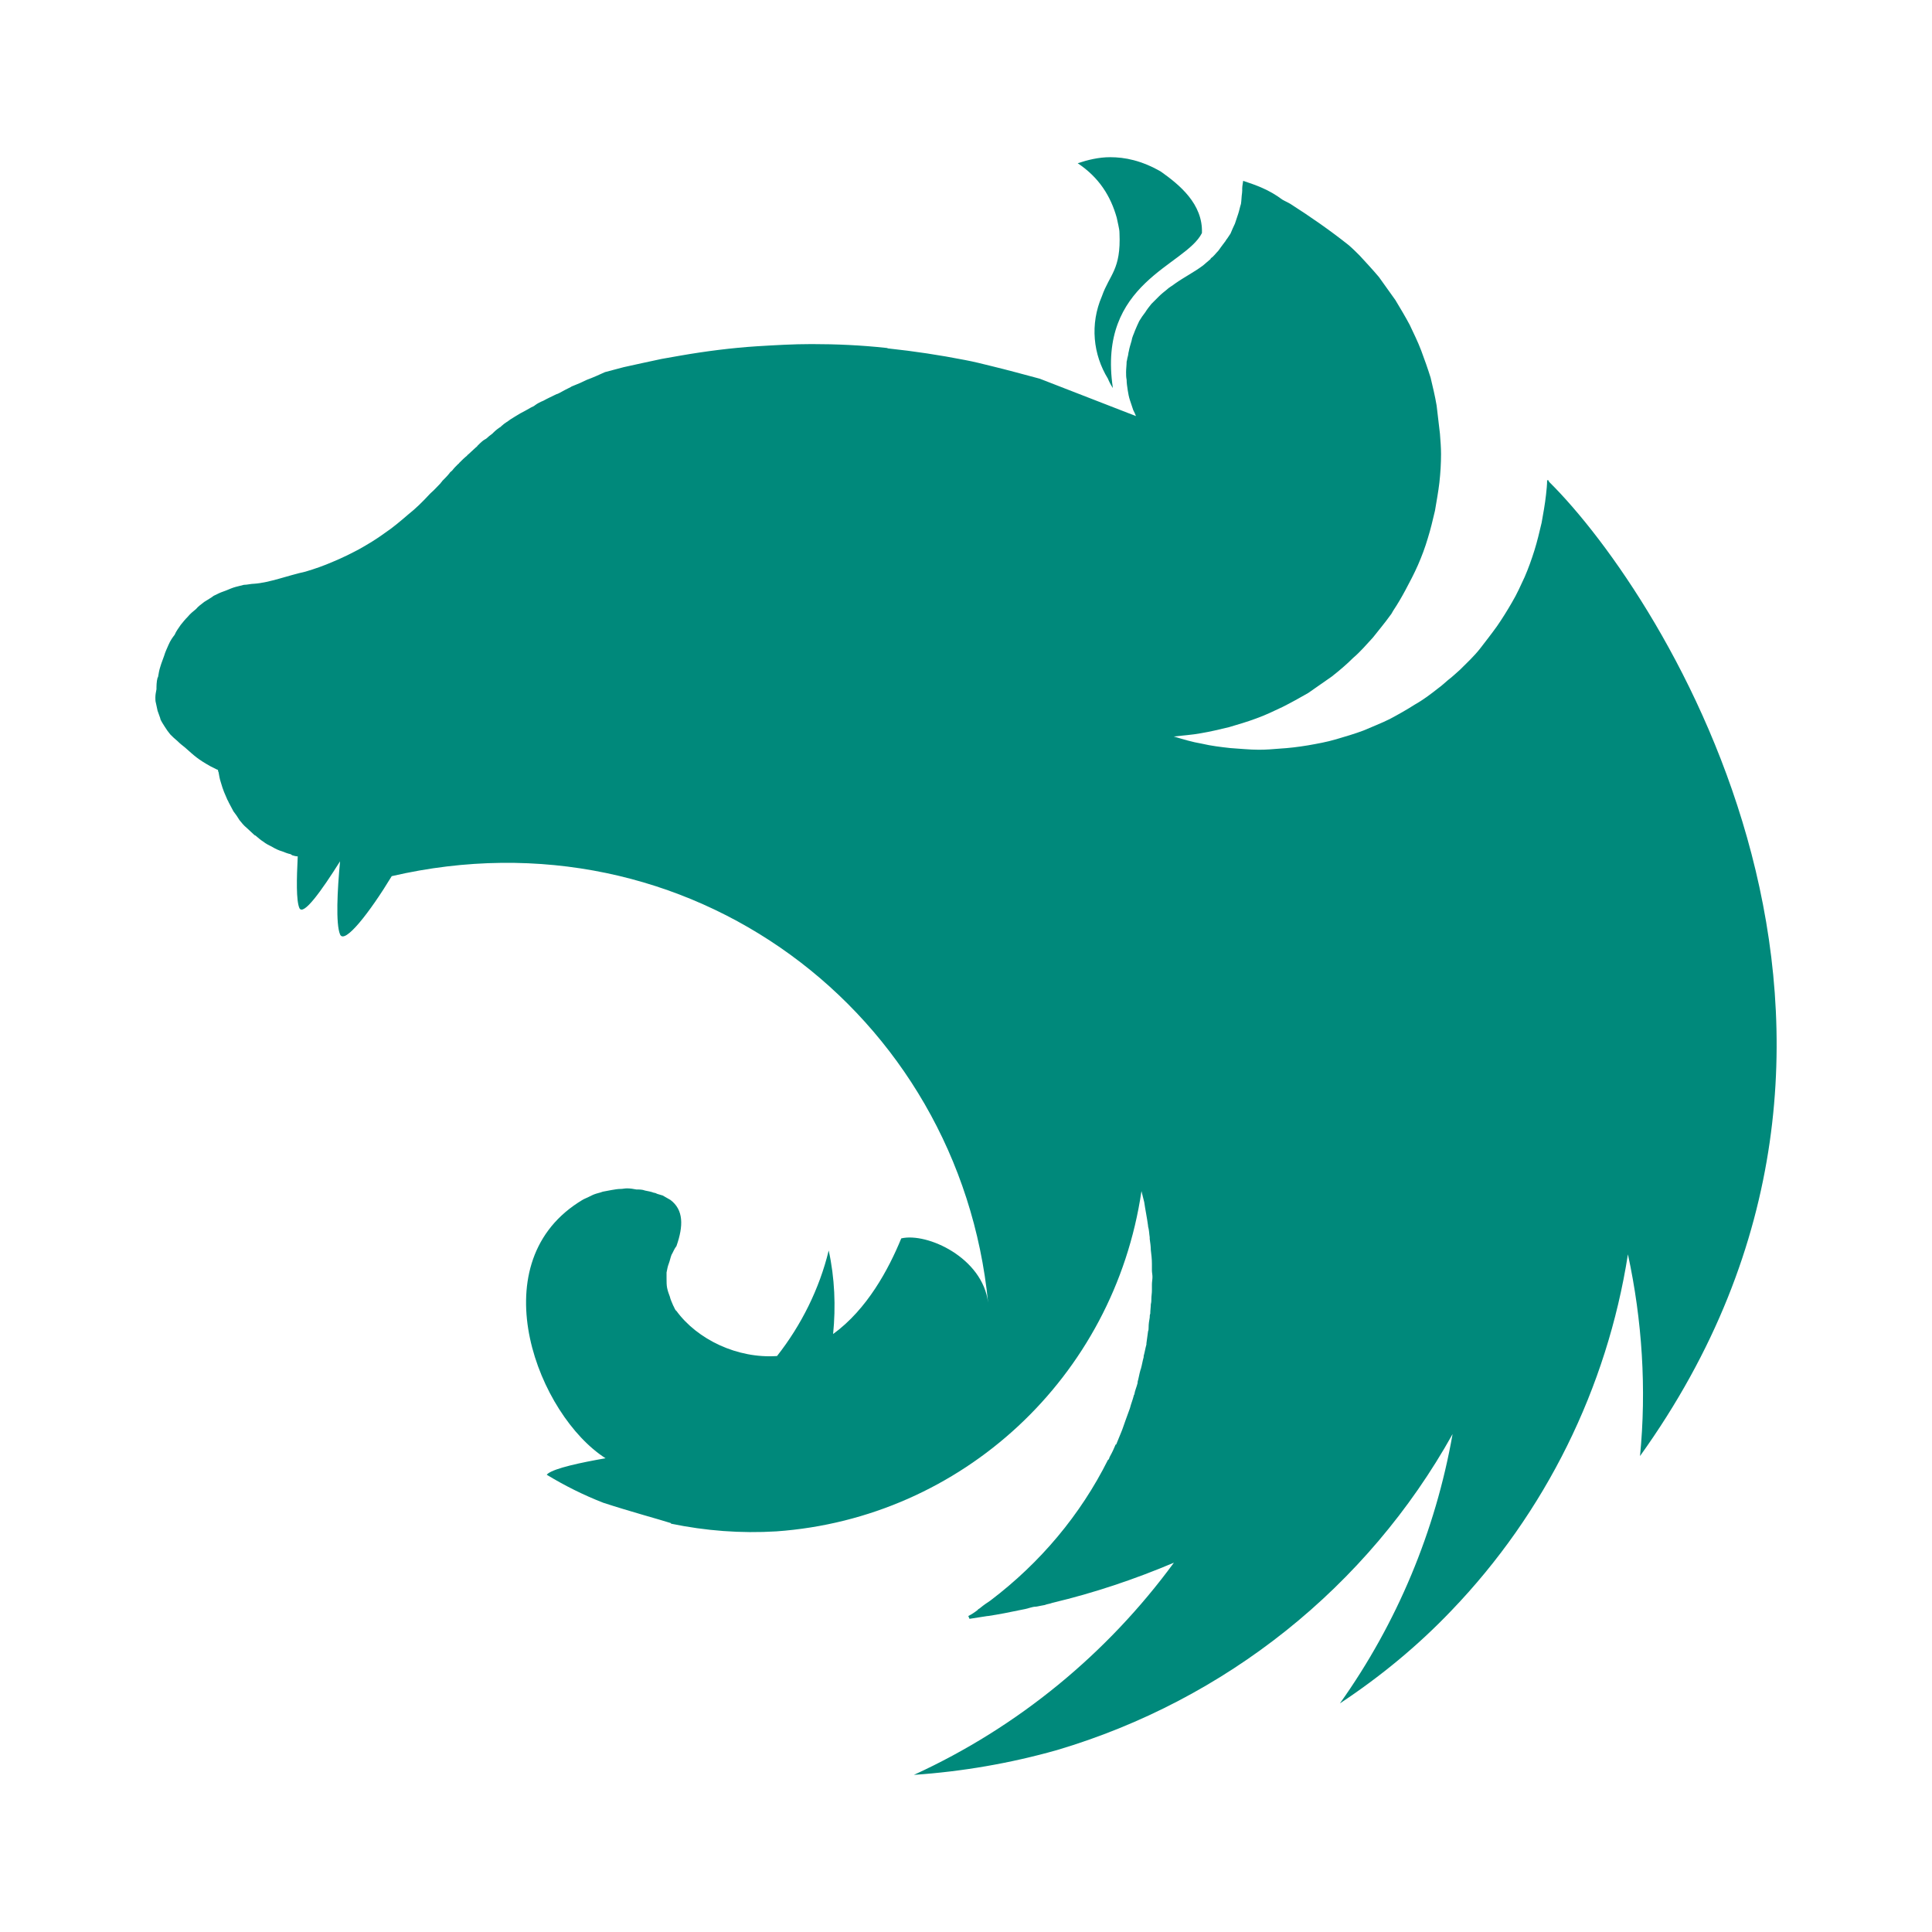
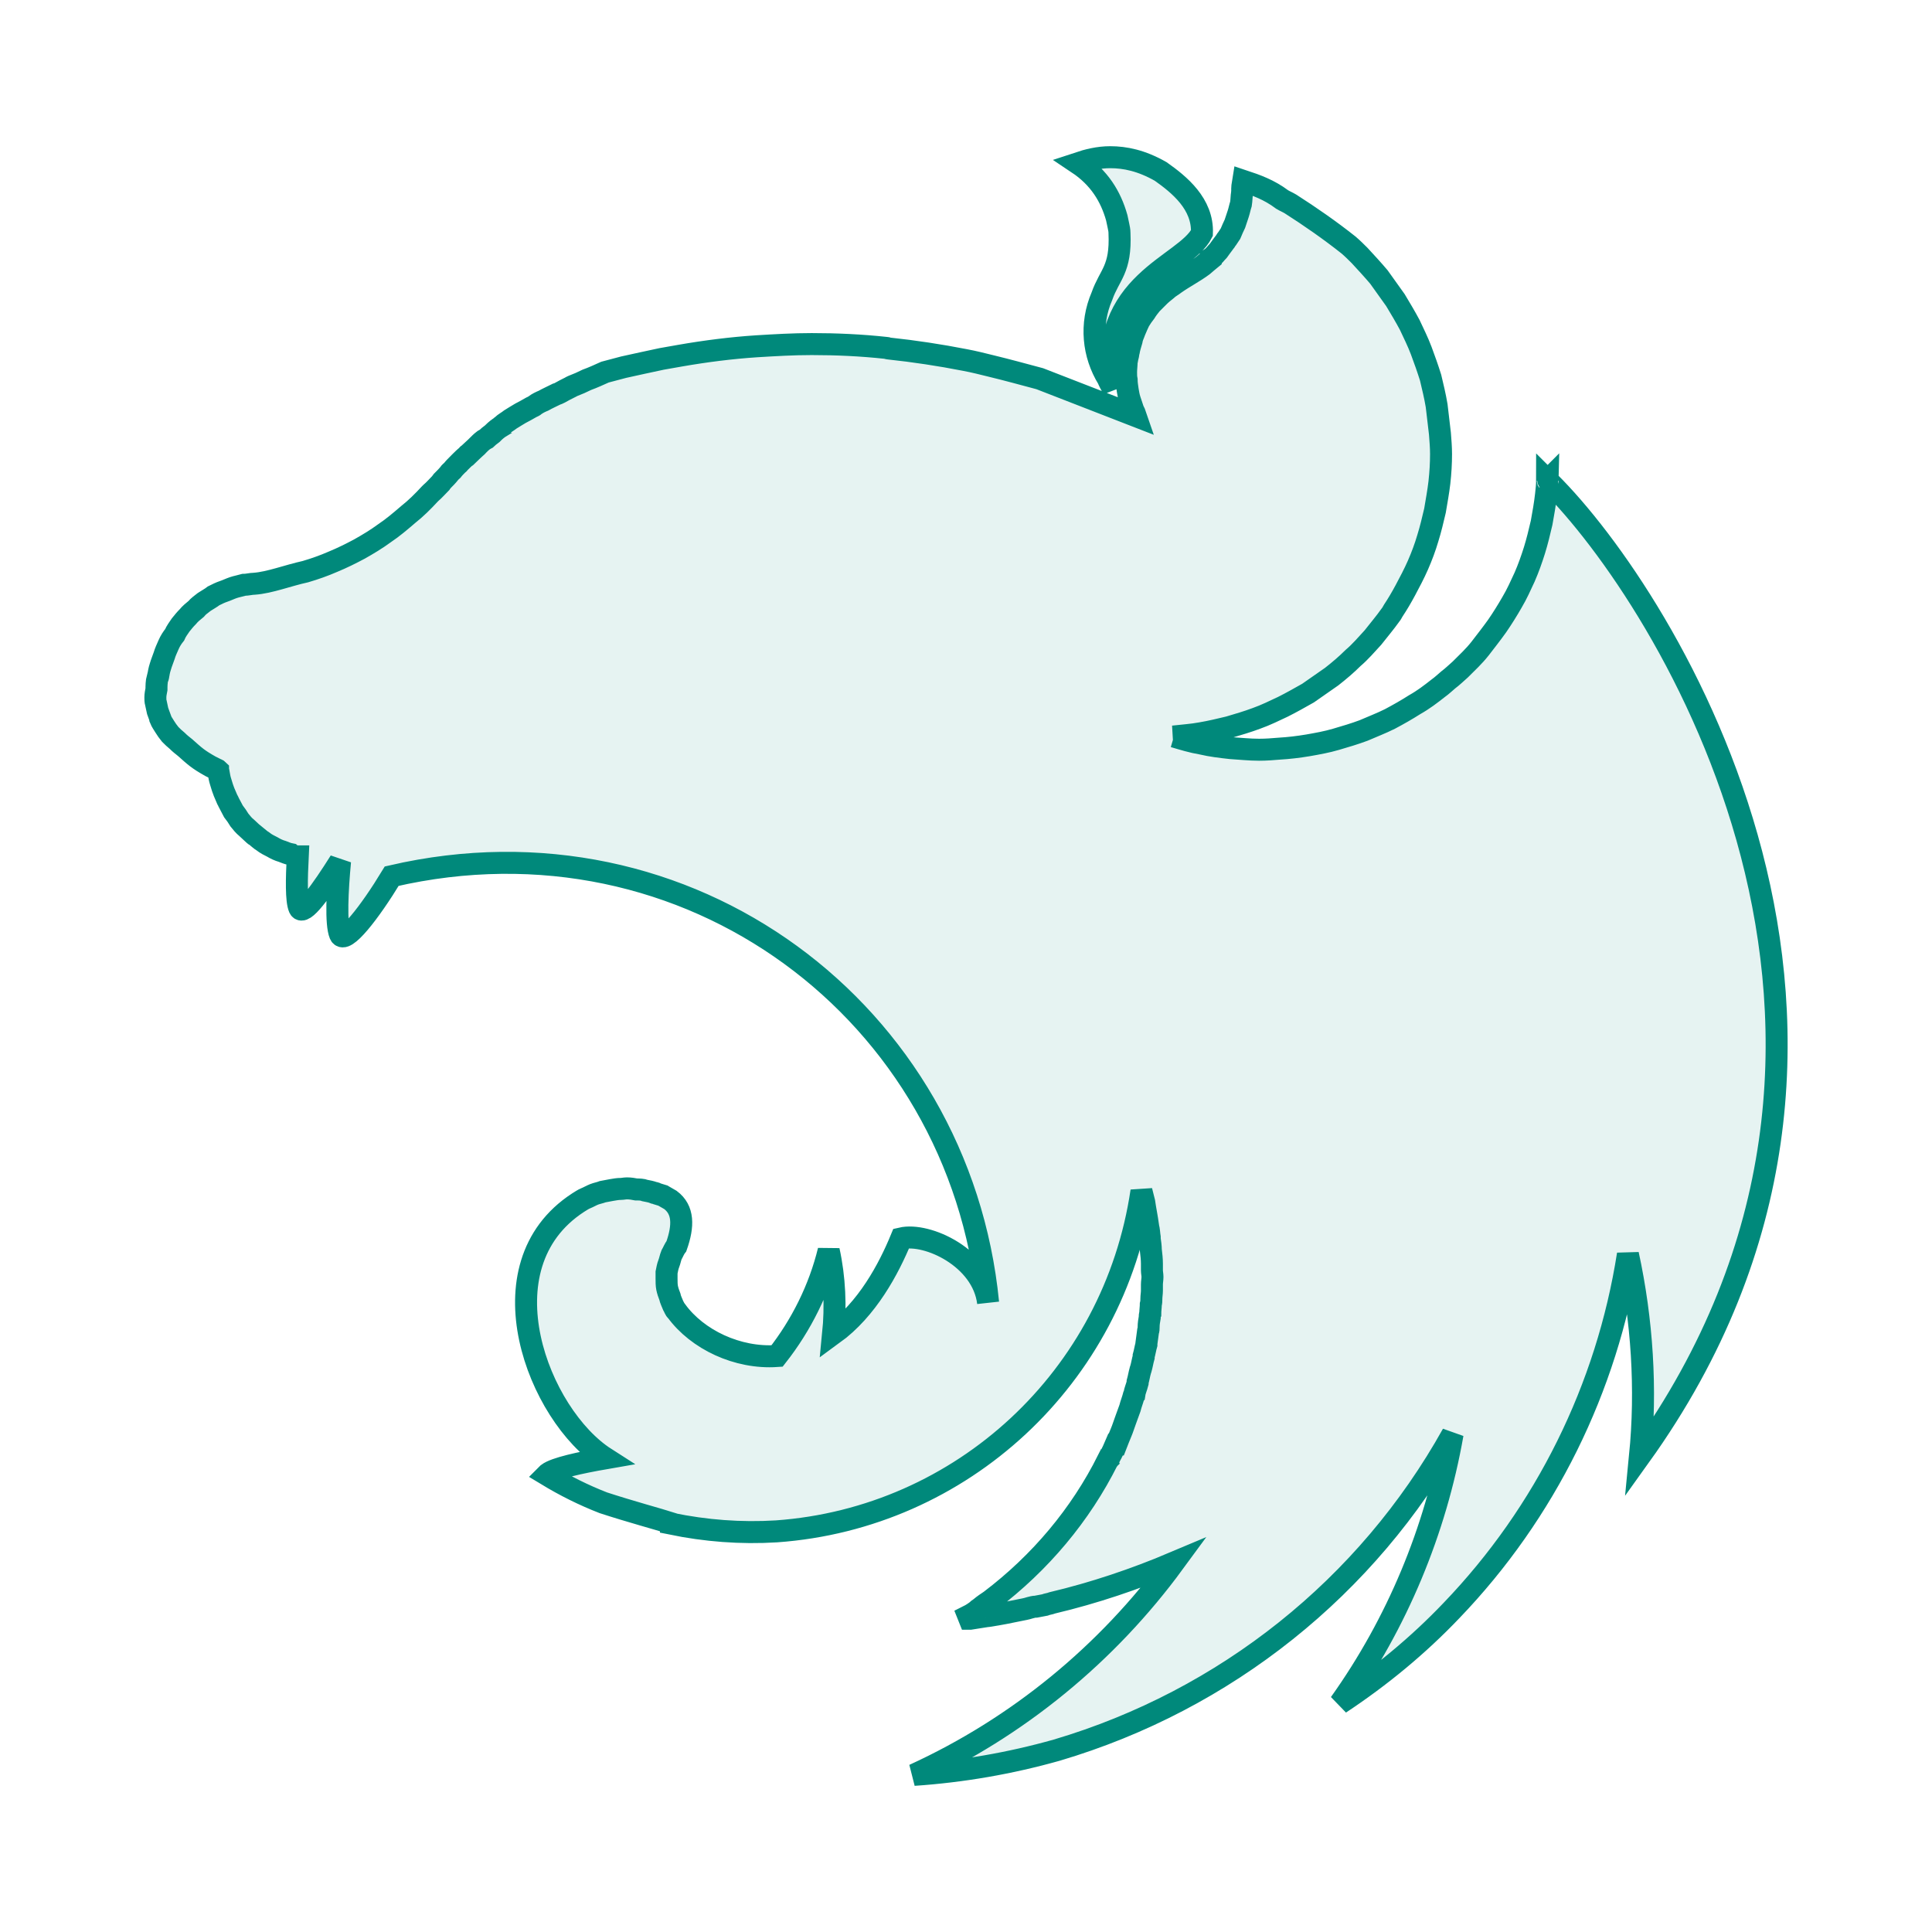
<svg xmlns="http://www.w3.org/2000/svg" style="enable-background:new 0 0 300 300" viewBox="0 0 300 300" xml:space="preserve">
-   <path d="M201.6 200.1c-2.1 0-4.1.5-5.9 1.1 3.9 2.6 6 6 7.1 9.9.1.5.2.9.3 1.4s.2.9.2 1.4c.3 6.7-1.8 7.5-3.2 11.5-2.2 5.1-1.6 10.6 1.1 15 .2.5.5 1.1.9 1.7-2.9-19.3 13.2-22.2 16.2-28.2.2-5.3-4.1-8.8-7.5-11.2-3.5-2-6.5-2.6-9.2-2.6zm24.2 4.3c-.3 1.8-.1 1.3-.2 2.2-.1.6-.1 1.4-.2 2-.2.6-.3 1.2-.5 1.8l-.6 1.8c-.3.6-.5 1.1-.8 1.8l-.6.9c-.2.2-.3.5-.5.7-.4.5-.8 1.1-1.1 1.5-.5.5-.8 1-1.4 1.4v.1c-.5.4-.9.8-1.4 1.2-1.6 1.2-3.4 2.1-5.1 3.3-.5.4-1.1.7-1.5 1.1-.5.4-1 .8-1.4 1.2l-1.4 1.4c-.4.5-.8 1-1.1 1.5-.4.5-.8 1.1-1.1 1.6-.3.6-.5 1.1-.8 1.8-.2.6-.5 1.1-.6 1.8-.2.7-.4 1.3-.5 1.9-.1.3-.1.7-.2 1s-.1.6-.2.9c0 .6-.1 1.3-.1 1.9 0 .5 0 .9.1 1.4 0 .6.1 1.2.2 1.9.1.6.2 1.2.4 1.8l.6 1.8c.2.4.4.8.5 1.1l-17.5-6.8c-3-.8-5.9-1.6-8.8-2.3-1.6-.4-3.2-.8-4.8-1.1-4.6-.9-9.2-1.6-13.9-2.1-.2 0-.2-.1-.4-.1-4.6-.5-9.1-.7-13.6-.7-3.4 0-6.7.2-10 .4-4.6.3-9.3.9-13.9 1.7-1.1.2-2.3.4-3.4.6-2.4.5-4.6 1-6.9 1.5-1.1.3-2.3.6-3.4.9-1.1.5-2.2 1-3.3 1.4-.8.4-1.7.8-2.5 1.1-.2.1-.3.1-.4.2-.8.4-1.4.7-2.1 1.1-.2.1-.4.2-.5.2-.8.4-1.7.8-2.4 1.2-.5.2-1.1.5-1.5.8-.2.2-.5.3-.7.4-.7.4-1.4.8-2 1.1-.7.4-1.3.8-1.8 1.1-.5.4-1.1.7-1.5 1.1-.1.1-.2.1-.2.2-.5.3-1 .7-1.4 1.1l-.2.2c-.4.3-.8.6-1.1.9-.2.1-.3.2-.5.3-.4.3-.8.7-1.1 1-.1.2-.2.2-.3.3-.5.5-.9.8-1.4 1.3-.1 0-.1.1-.2.2-.5.4-.9.8-1.4 1.3-.1.1-.1.2-.2.2-.4.4-.8.8-1.1 1.2-.2.2-.4.3-.5.5-.4.5-.8.9-1.3 1.4-.1.2-.2.2-.3.4-.6.6-1.1 1.2-1.8 1.8l-.2.2c-1.2 1.3-2.5 2.6-3.9 3.7-1.4 1.2-2.8 2.4-4.3 3.4-1.5 1.1-3 2-4.6 2.9-1.5.8-3.1 1.6-4.8 2.3-1.6.7-3.3 1.3-5 1.8-3.2.7-6.5 2-9.3 2.2-.6 0-1.3.2-1.9.2-.7.2-1.3.3-1.9.5s-1.2.5-1.8.7-1.2.5-1.8.8c-.5.4-1.1.7-1.7 1.1-.5.4-1.1.8-1.5 1.3-.5.4-1.1.9-1.5 1.4-.5.5-.9 1-1.3 1.5-.4.6-.8 1.1-1.1 1.8-.4.5-.8 1.1-1.1 1.8s-.6 1.3-.8 2c-.2.6-.5 1.3-.7 2-.2.6-.3 1.2-.4 1.8 0 .1-.1.2-.1.2-.2.7-.2 1.6-.2 2.1-.1.5-.2 1-.2 1.5 0 .3 0 .7.1 1 .1.5.2 1 .3 1.4.2.5.3.9.5 1.4v.1c.2.5.5.9.8 1.4s.6.9 1 1.4c.4.4.8.8 1.3 1.2.5.5.9.8 1.4 1.2 1.8 1.6 2.3 2.1 4.6 3.4l1.2.6c.1 0 .2.1.2.1 0 .2 0 .2.1.4.1.6.2 1.2.4 1.8.2.7.4 1.3.6 1.8s.4.9.6 1.4c.1.2.2.3.2.4.3.6.6 1.1.9 1.7.4.5.8 1.1 1.1 1.6.4.5.8 1 1.3 1.4.5.5.9.8 1.4 1.3 0 0 .1.1.2.1.5.4.9.8 1.4 1.1.5.4 1.1.7 1.7 1 .5.3 1.1.6 1.8.8.5.2 1 .4 1.5.5.1.1.2.1.3.2.3.1.7.2 1 .2-.2 4.1-.3 8 .3 9.4.7 1.5 4-3.1 7.4-8.5-.5 5.3-.8 11.4 0 13.3s5.4-4 9.4-10.6c54-12.5 103.3 24.8 108.5 77.6-1-8.2-11.1-12.8-15.8-11.7-2.3 5.6-6.2 12.9-12.4 17.4.5-5 .3-10.2-.8-15.2-1.7 7-5 13.6-9.4 19.2-7.2.5-14.5-3-18.3-8.2-.3-.2-.4-.7-.6-1-.2-.5-.5-1.1-.6-1.6-.2-.5-.4-1.1-.5-1.6s-.1-1.1-.1-1.7V403c.1-.5.2-1.1.4-1.6s.3-1.1.5-1.6c.3-.5.5-1.1.9-1.6 1.3-3.7 1.3-6.6-1.1-8.4-.5-.3-.9-.5-1.4-.8-.3-.1-.7-.2-1-.3-.2-.1-.4-.2-.6-.2-.5-.2-1.1-.3-1.6-.4-.5-.2-1.1-.2-1.6-.2-.5-.1-1.1-.2-1.7-.2-.4 0-.8.1-1.1.1-.6 0-1.1.1-1.7.2-.5.1-1.1.2-1.6.3-.5.2-1.1.3-1.6.5s-1 .5-1.5.7-.9.5-1.4.8c-17.8 11.6-7.2 38.7 5 46.5-4.6.8-9.2 1.8-10.5 2.8l-.2.2c3.3 2 6.7 3.7 10.3 5.1 4.9 1.6 10.1 3 12.3 3.7v.1c6.3 1.3 12.7 1.8 19.2 1.4 33.7-2.4 61.4-28 66.4-61.9.2.7.3 1.3.5 2 .2 1.4.5 2.8.7 4.3v.1c.2.7.2 1.4.3 2v.3c.1.7.2 1.4.2 2 .1.8.2 1.7.2 2.5v1.2c0 .4.1.8.1 1.2 0 .5-.1.9-.1 1.4v1.1c0 .5-.1 1-.1 1.5 0 .3 0 .6-.1 1 0 .5-.1 1.1-.1 1.7-.1.2-.1.5-.1.7-.1.6-.2 1.1-.2 1.8 0 .2 0 .5-.1.7-.1.8-.2 1.4-.3 2.2v.2c-.2.7-.3 1.4-.5 2.1v.2c-.2.7-.3 1.4-.5 2.1 0 .1-.1.2-.1.3-.2.7-.3 1.4-.5 2.1v.2c-.2.8-.5 1.4-.6 2.1-.1.1-.1.2-.1.2-.2.8-.5 1.5-.7 2.3-.3.8-.5 1.4-.8 2.2s-.5 1.5-.8 2.2c-.3.8-.6 1.4-.9 2.2h-.1c-.3.7-.6 1.4-1 2.1-.1.2-.2.4-.2.5-.1.1-.1.2-.2.2-5 10-12.3 18.7-21.4 25.6-.6.4-1.2.8-1.8 1.3-.2.2-.4.2-.5.4-.5.4-1.1.8-1.7 1.1l.2.5h.1c1.1-.2 2.1-.3 3.2-.5h.1c2-.3 4-.7 5.9-1.1.5-.1 1.1-.2 1.7-.4.4-.1.7-.2 1.1-.2.5-.1 1.1-.2 1.6-.3.5-.2.9-.2 1.4-.4 7.6-1.8 15-4.3 22.1-7.3-12.1 16.5-28.3 29.9-47.3 38.6 8.8-.6 17.5-2.1 26-4.5 30.7-9.1 56.5-29.7 72-57.5-3.1 17.6-10.1 34.4-20.5 49 7.4-4.9 14.2-10.5 20.3-16.9 17.1-17.8 28.3-40.5 32.1-64.8 2.6 12 3.4 24.5 2.2 36.7 55-76.7 4.6-156.3-16.5-177.2-.1-.2-.2-.2-.2-.4-.1.1-.1.1-.1.2 0-.1 0-.1-.1-.2 0 .9-.1 1.8-.2 2.7-.2 1.8-.5 3.4-.8 5.1-.4 1.7-.8 3.4-1.3 5s-1.1 3.3-1.8 4.9c-.7 1.5-1.4 3.1-2.3 4.6-.8 1.4-1.8 3-2.7 4.3-1 1.4-2.1 2.8-3.1 4.1-1.1 1.4-2.4 2.6-3.6 3.8-.8.7-1.4 1.3-2.2 1.9-.6.5-1.1 1-1.8 1.5-1.4 1.1-2.7 2.1-4.3 3-1.4.9-3 1.8-4.5 2.6-1.6.8-3.2 1.4-4.8 2.1-1.6.6-3.3 1.1-5 1.6s-3.4.8-5.1 1.1c-1.8.3-3.5.5-5.2.6-1.2.1-2.4.2-3.7.2-1.8 0-3.5-.2-5.2-.3-1.8-.2-3.5-.4-5.2-.8-1.8-.3-3.4-.8-5.1-1.3h-.1c1.7-.2 3.4-.3 5-.6 1.8-.3 3.4-.7 5.1-1.1 1.7-.5 3.4-1 5-1.6 1.7-.6 3.3-1.4 4.8-2.1 1.6-.8 3-1.6 4.6-2.5 1.4-1 2.9-2 4.3-3 1.4-1.1 2.7-2.2 3.9-3.4 1.3-1.1 2.4-2.4 3.6-3.7 1.1-1.4 2.2-2.7 3.2-4.1.2-.2.3-.5.5-.8.8-1.2 1.5-2.4 2.2-3.7.8-1.5 1.6-3 2.3-4.6s1.3-3.2 1.8-4.9c.5-1.6.9-3.3 1.3-5 .3-1.8.6-3.4.8-5.1.2-1.8.3-3.5.3-5.2 0-1.2-.1-2.4-.2-3.7-.2-1.8-.4-3.4-.6-5.1-.3-1.8-.7-3.4-1.1-5.1-.5-1.6-1.1-3.3-1.7-4.9s-1.4-3.2-2.1-4.7c-.8-1.5-1.7-3-2.6-4.5l-3-4.2c-1.1-1.3-2.3-2.6-3.5-3.9-.6-.6-1.3-1.3-2-1.9-3.4-2.7-7-5.2-10.6-7.5-.5-.3-1-.5-1.5-.8-2.4-1.8-4.7-2.6-7.1-3.4z" style="fill:#00897b" transform="translate(.312 -146.38) scale(.85352)" />
+   <path d="M201.6 200.1c-2.1 0-4.1.5-5.9 1.1 3.9 2.6 6 6 7.1 9.9.1.5.2.9.3 1.4s.2.9.2 1.4c.3 6.7-1.8 7.5-3.2 11.5-2.2 5.1-1.6 10.6 1.1 15 .2.5.5 1.1.9 1.7-2.9-19.3 13.2-22.2 16.2-28.2.2-5.3-4.1-8.8-7.5-11.2-3.5-2-6.5-2.6-9.2-2.6zm24.2 4.3c-.3 1.8-.1 1.3-.2 2.2-.1.6-.1 1.4-.2 2-.2.6-.3 1.2-.5 1.8l-.6 1.8c-.3.6-.5 1.1-.8 1.8l-.6.9c-.2.2-.3.5-.5.7-.4.5-.8 1.1-1.1 1.5-.5.5-.8 1-1.4 1.4v.1c-.5.4-.9.8-1.4 1.2-1.6 1.2-3.4 2.1-5.1 3.3-.5.4-1.1.7-1.5 1.1-.5.4-1 .8-1.4 1.2l-1.4 1.4c-.4.5-.8 1-1.1 1.5-.4.5-.8 1.1-1.1 1.6-.3.6-.5 1.1-.8 1.8-.2.6-.5 1.1-.6 1.8-.2.7-.4 1.3-.5 1.9-.1.3-.1.7-.2 1s-.1.6-.2.9c0 .6-.1 1.3-.1 1.9 0 .5 0 .9.1 1.4 0 .6.1 1.2.2 1.9.1.6.2 1.2.4 1.8l.6 1.8c.2.4.4.8.5 1.1l-17.5-6.8c-3-.8-5.9-1.6-8.8-2.3-1.6-.4-3.2-.8-4.8-1.1-4.6-.9-9.2-1.6-13.9-2.1-.2 0-.2-.1-.4-.1-4.6-.5-9.1-.7-13.6-.7-3.4 0-6.7.2-10 .4-4.6.3-9.3.9-13.9 1.7-1.1.2-2.3.4-3.4.6-2.4.5-4.6 1-6.9 1.5-1.1.3-2.3.6-3.4.9-1.1.5-2.2 1-3.3 1.4-.8.4-1.7.8-2.5 1.1-.2.1-.3.1-.4.2-.8.4-1.4.7-2.1 1.1-.2.1-.4.2-.5.2-.8.4-1.7.8-2.4 1.2-.5.2-1.1.5-1.5.8-.2.2-.5.3-.7.4-.7.4-1.4.8-2 1.1-.7.4-1.3.8-1.8 1.1-.5.4-1.1.7-1.5 1.1-.1.1-.2.1-.2.2-.5.3-1 .7-1.4 1.1l-.2.2c-.4.3-.8.6-1.1.9-.2.1-.3.2-.5.3-.4.3-.8.7-1.1 1-.1.2-.2.2-.3.3-.5.5-.9.8-1.4 1.3-.1 0-.1.1-.2.2-.5.4-.9.8-1.4 1.3-.1.1-.1.2-.2.2-.4.4-.8.8-1.1 1.2-.2.2-.4.3-.5.5-.4.5-.8.9-1.3 1.4-.1.2-.2.2-.3.4-.6.6-1.1 1.2-1.8 1.8l-.2.2c-1.2 1.3-2.5 2.6-3.9 3.7-1.4 1.2-2.8 2.4-4.3 3.4-1.5 1.1-3 2-4.6 2.9-1.5.8-3.1 1.6-4.8 2.3-1.6.7-3.3 1.3-5 1.8-3.2.7-6.5 2-9.3 2.2-.6 0-1.3.2-1.9.2-.7.2-1.3.3-1.9.5s-1.2.5-1.8.7-1.2.5-1.8.8c-.5.4-1.1.7-1.7 1.1-.5.4-1.1.8-1.5 1.3-.5.4-1.1.9-1.5 1.4-.5.5-.9 1-1.3 1.5-.4.6-.8 1.1-1.1 1.8-.4.5-.8 1.1-1.1 1.8s-.6 1.3-.8 2c-.2.6-.5 1.3-.7 2-.2.6-.3 1.2-.4 1.8 0 .1-.1.2-.1.2-.2.7-.2 1.6-.2 2.1-.1.5-.2 1-.2 1.5 0 .3 0 .7.1 1 .1.5.2 1 .3 1.4.2.5.3.9.5 1.4v.1c.2.5.5.9.8 1.4s.6.9 1 1.4c.4.4.8.8 1.3 1.2.5.5.9.8 1.4 1.2 1.8 1.6 2.3 2.1 4.6 3.4l1.2.6c.1 0 .2.1.2.1 0 .2 0 .2.1.4.1.6.2 1.2.4 1.8.2.7.4 1.3.6 1.8s.4.9.6 1.4c.1.2.2.3.2.4.3.6.6 1.1.9 1.7.4.5.8 1.1 1.1 1.6.4.5.8 1 1.3 1.4.5.5.9.8 1.4 1.3 0 0 .1.1.2.1.5.4.9.8 1.4 1.1.5.4 1.1.7 1.7 1 .5.3 1.1.6 1.8.8.5.2 1 .4 1.5.5.1.1.2.1.3.2.3.1.7.2 1 .2-.2 4.1-.3 8 .3 9.4.7 1.5 4-3.1 7.4-8.5-.5 5.3-.8 11.4 0 13.3s5.4-4 9.4-10.6c54-12.5 103.3 24.8 108.5 77.6-1-8.2-11.1-12.8-15.8-11.7-2.3 5.6-6.2 12.9-12.4 17.4.5-5 .3-10.2-.8-15.2-1.7 7-5 13.6-9.4 19.2-7.2.5-14.5-3-18.3-8.2-.3-.2-.4-.7-.6-1-.2-.5-.5-1.1-.6-1.6-.2-.5-.4-1.1-.5-1.6s-.1-1.1-.1-1.7V403c.1-.5.2-1.1.4-1.6s.3-1.1.5-1.6c.3-.5.5-1.1.9-1.6 1.3-3.7 1.3-6.6-1.1-8.4-.5-.3-.9-.5-1.4-.8-.3-.1-.7-.2-1-.3-.2-.1-.4-.2-.6-.2-.5-.2-1.1-.3-1.6-.4-.5-.2-1.1-.2-1.6-.2-.5-.1-1.1-.2-1.7-.2-.4 0-.8.1-1.1.1-.6 0-1.1.1-1.7.2-.5.1-1.1.2-1.6.3-.5.2-1.1.3-1.6.5s-1 .5-1.5.7-.9.5-1.4.8c-17.8 11.6-7.2 38.7 5 46.5-4.6.8-9.2 1.8-10.5 2.8l-.2.2c3.3 2 6.7 3.7 10.3 5.1 4.9 1.6 10.1 3 12.3 3.7v.1c6.3 1.3 12.7 1.8 19.2 1.4 33.7-2.4 61.4-28 66.4-61.9.2.7.3 1.3.5 2 .2 1.4.5 2.8.7 4.3v.1c.2.7.2 1.4.3 2v.3c.1.7.2 1.4.2 2 .1.8.2 1.7.2 2.5v1.2c0 .4.1.8.1 1.2 0 .5-.1.9-.1 1.4v1.1c0 .5-.1 1-.1 1.5 0 .3 0 .6-.1 1 0 .5-.1 1.1-.1 1.7-.1.2-.1.5-.1.7-.1.6-.2 1.1-.2 1.8 0 .2 0 .5-.1.7-.1.8-.2 1.4-.3 2.2v.2c-.2.7-.3 1.4-.5 2.1v.2c-.2.7-.3 1.4-.5 2.1 0 .1-.1.2-.1.3-.2.7-.3 1.4-.5 2.1v.2c-.2.8-.5 1.4-.6 2.1-.1.1-.1.2-.1.2-.2.8-.5 1.5-.7 2.3-.3.8-.5 1.4-.8 2.2s-.5 1.5-.8 2.2c-.3.8-.6 1.4-.9 2.2h-.1c-.3.7-.6 1.4-1 2.1-.1.2-.2.4-.2.5-.1.1-.1.2-.2.2-5 10-12.3 18.7-21.4 25.6-.6.4-1.2.8-1.8 1.3-.2.2-.4.2-.5.4-.5.4-1.1.8-1.7 1.1l.2.5h.1c1.1-.2 2.1-.3 3.2-.5h.1c2-.3 4-.7 5.9-1.1.5-.1 1.1-.2 1.7-.4.4-.1.7-.2 1.1-.2.5-.1 1.1-.2 1.6-.3.5-.2.9-.2 1.4-.4 7.6-1.8 15-4.3 22.1-7.3-12.1 16.5-28.3 29.9-47.3 38.6 8.8-.6 17.5-2.1 26-4.5 30.7-9.1 56.5-29.7 72-57.5-3.1 17.6-10.1 34.4-20.5 49 7.4-4.9 14.2-10.5 20.3-16.9 17.1-17.8 28.3-40.5 32.1-64.8 2.6 12 3.4 24.5 2.2 36.7 55-76.7 4.6-156.3-16.5-177.2-.1-.2-.2-.2-.2-.4-.1.1-.1.1-.1.2 0-.1 0-.1-.1-.2 0 .9-.1 1.8-.2 2.7-.2 1.8-.5 3.4-.8 5.1-.4 1.7-.8 3.4-1.3 5s-1.1 3.3-1.8 4.9c-.7 1.5-1.4 3.1-2.3 4.6-.8 1.4-1.8 3-2.7 4.3-1 1.4-2.1 2.8-3.1 4.1-1.1 1.4-2.4 2.6-3.6 3.8-.8.7-1.4 1.3-2.2 1.9-.6.5-1.1 1-1.8 1.5-1.4 1.1-2.7 2.1-4.3 3-1.4.9-3 1.8-4.5 2.6-1.6.8-3.2 1.4-4.8 2.1-1.6.6-3.3 1.1-5 1.6s-3.4.8-5.1 1.1c-1.8.3-3.5.5-5.2.6-1.2.1-2.4.2-3.7.2-1.8 0-3.5-.2-5.2-.3-1.8-.2-3.5-.4-5.2-.8-1.8-.3-3.4-.8-5.1-1.3h-.1c1.7-.2 3.4-.3 5-.6 1.8-.3 3.4-.7 5.1-1.1 1.7-.5 3.4-1 5-1.6 1.7-.6 3.3-1.4 4.8-2.1 1.6-.8 3-1.6 4.6-2.5 1.4-1 2.9-2 4.3-3 1.4-1.1 2.7-2.2 3.9-3.4 1.3-1.1 2.4-2.4 3.6-3.7 1.1-1.4 2.2-2.7 3.2-4.1.2-.2.3-.5.5-.8.8-1.2 1.5-2.4 2.2-3.7.8-1.5 1.6-3 2.3-4.6s1.3-3.2 1.8-4.9c.5-1.6.9-3.3 1.3-5 .3-1.8.6-3.4.8-5.1.2-1.8.3-3.5.3-5.2 0-1.2-.1-2.4-.2-3.7-.2-1.8-.4-3.4-.6-5.1-.3-1.8-.7-3.4-1.1-5.1-.5-1.6-1.1-3.3-1.7-4.9s-1.4-3.2-2.1-4.7c-.8-1.5-1.7-3-2.6-4.5l-3-4.2c-1.1-1.3-2.3-2.6-3.5-3.9-.6-.6-1.3-1.3-2-1.9-3.4-2.7-7-5.2-10.6-7.5-.5-.3-1-.5-1.5-.8-2.4-1.8-4.7-2.6-7.1-3.4z" style="fill:#00897b;fill-opacity:0.1;stroke:#00897b;stroke-width:4;" transform="translate(.312 -146.38) scale(.85352)" />
</svg>
